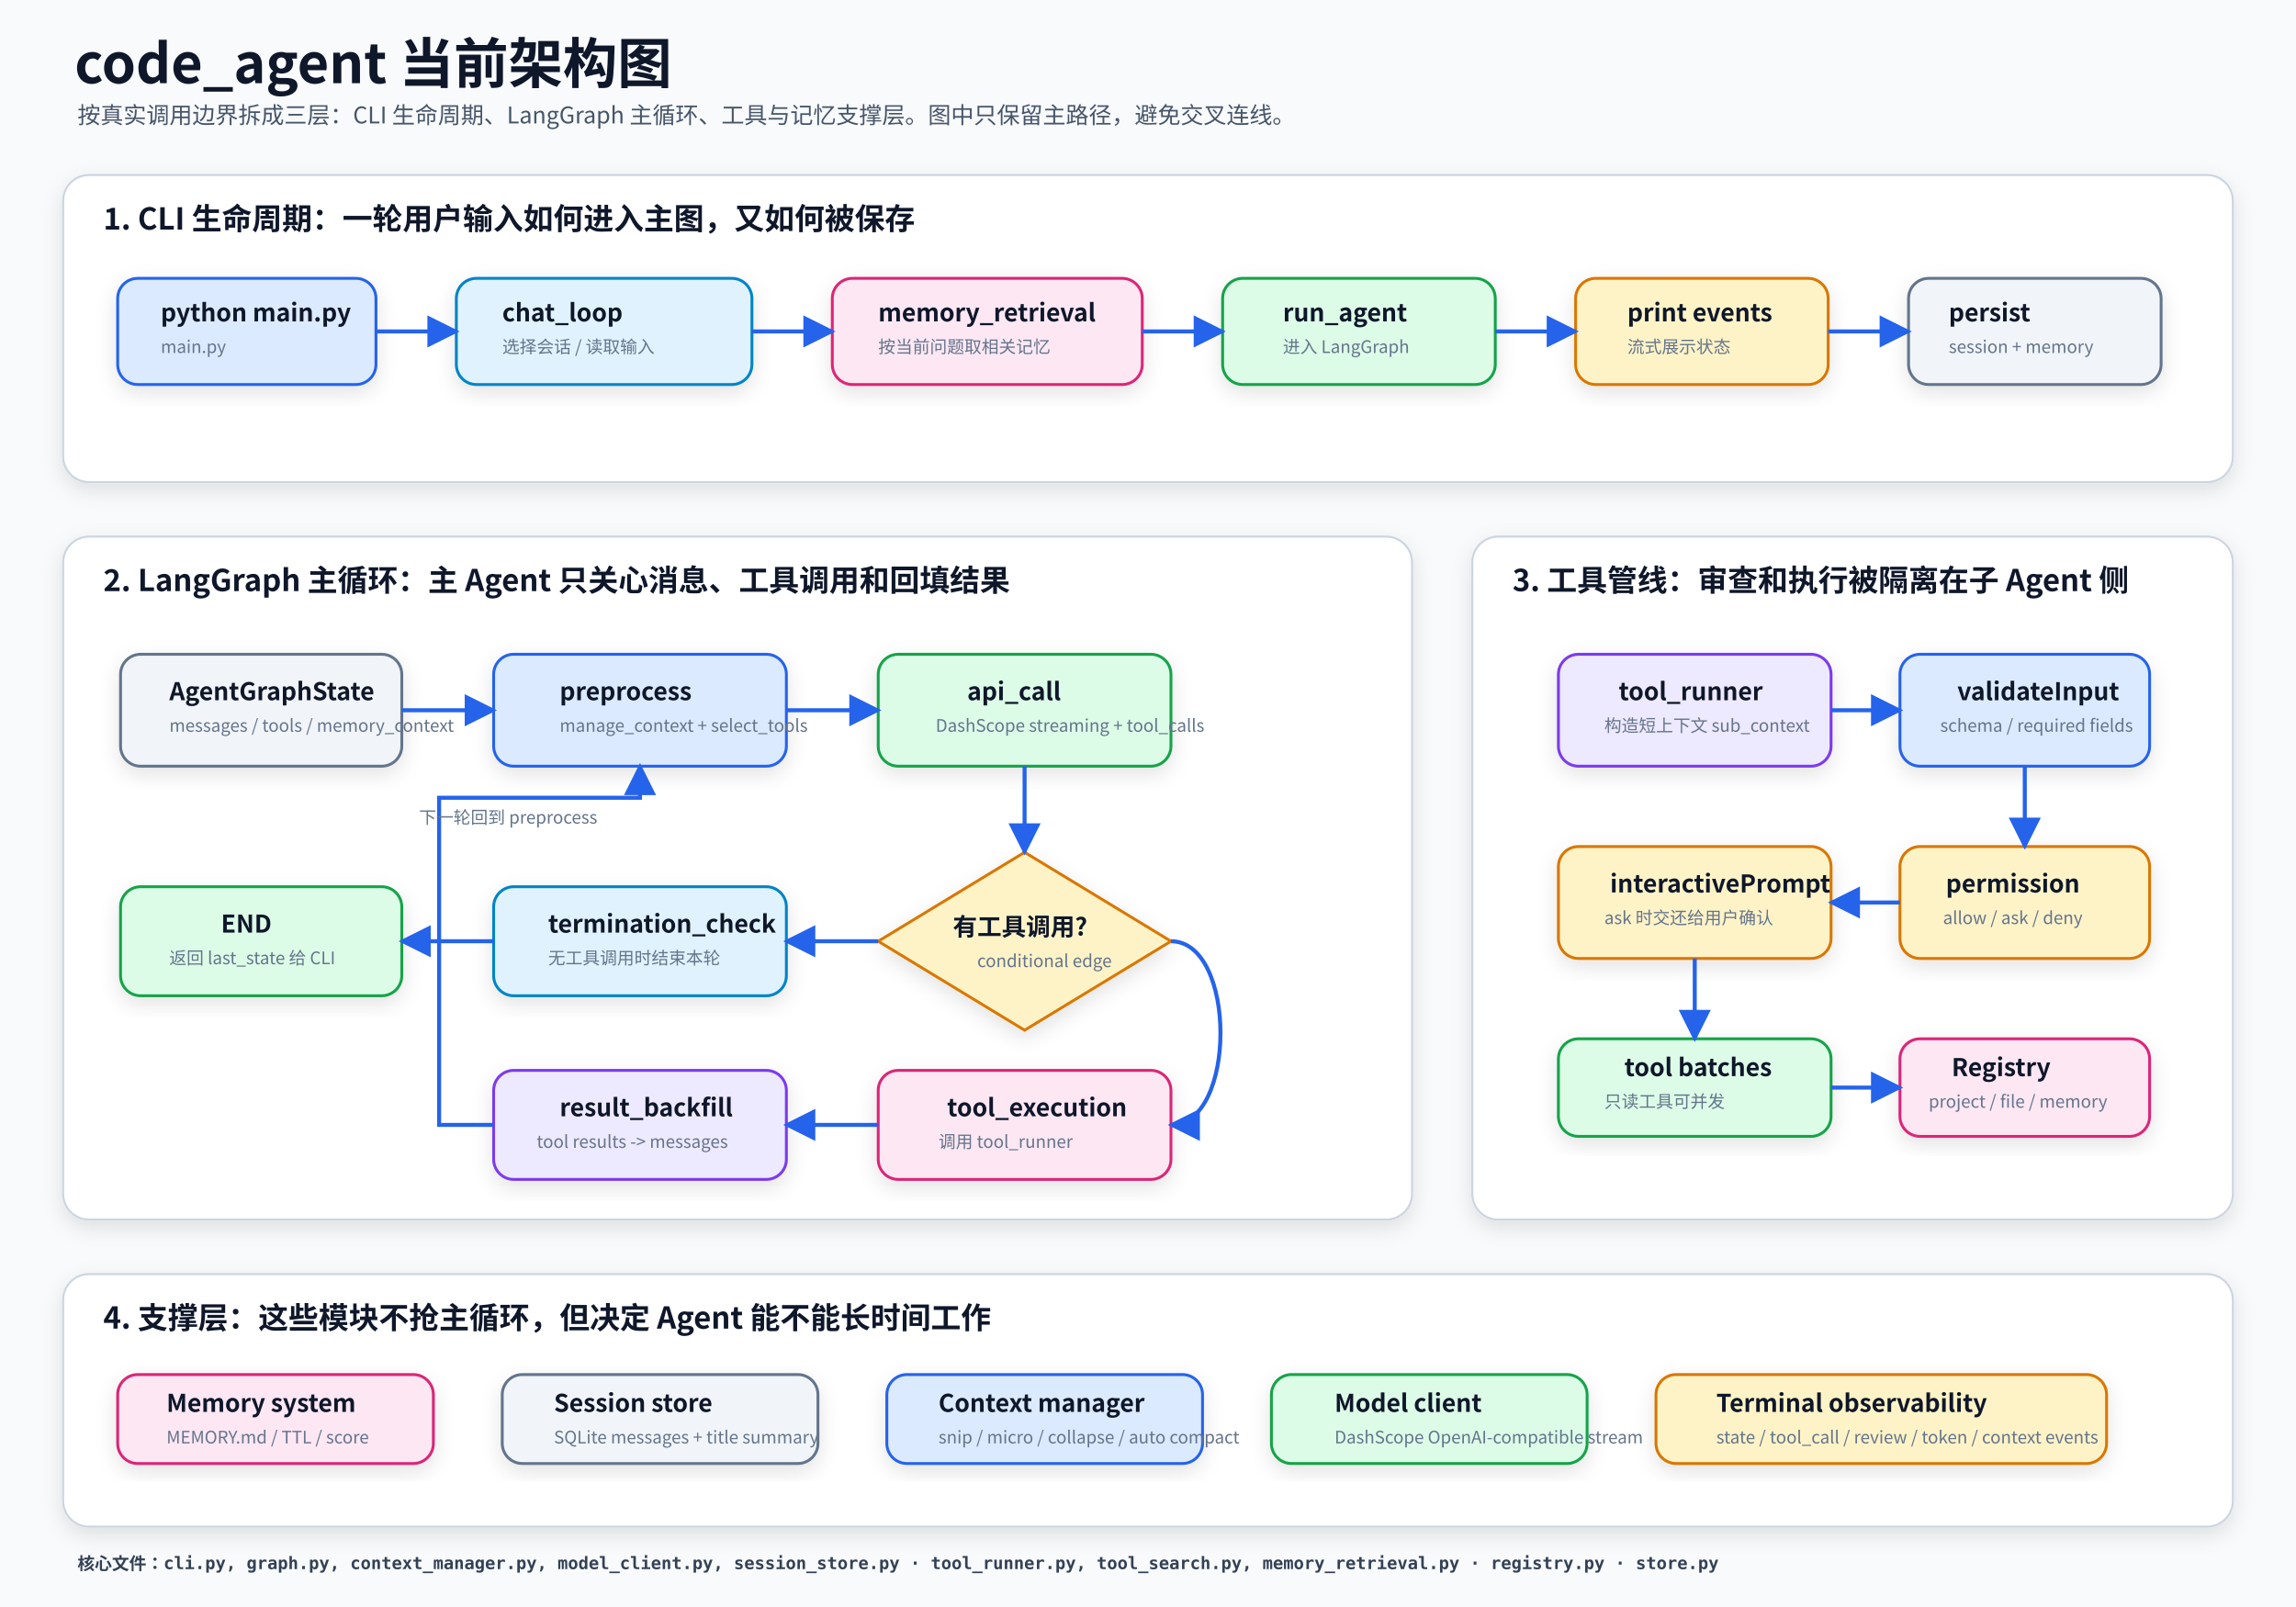
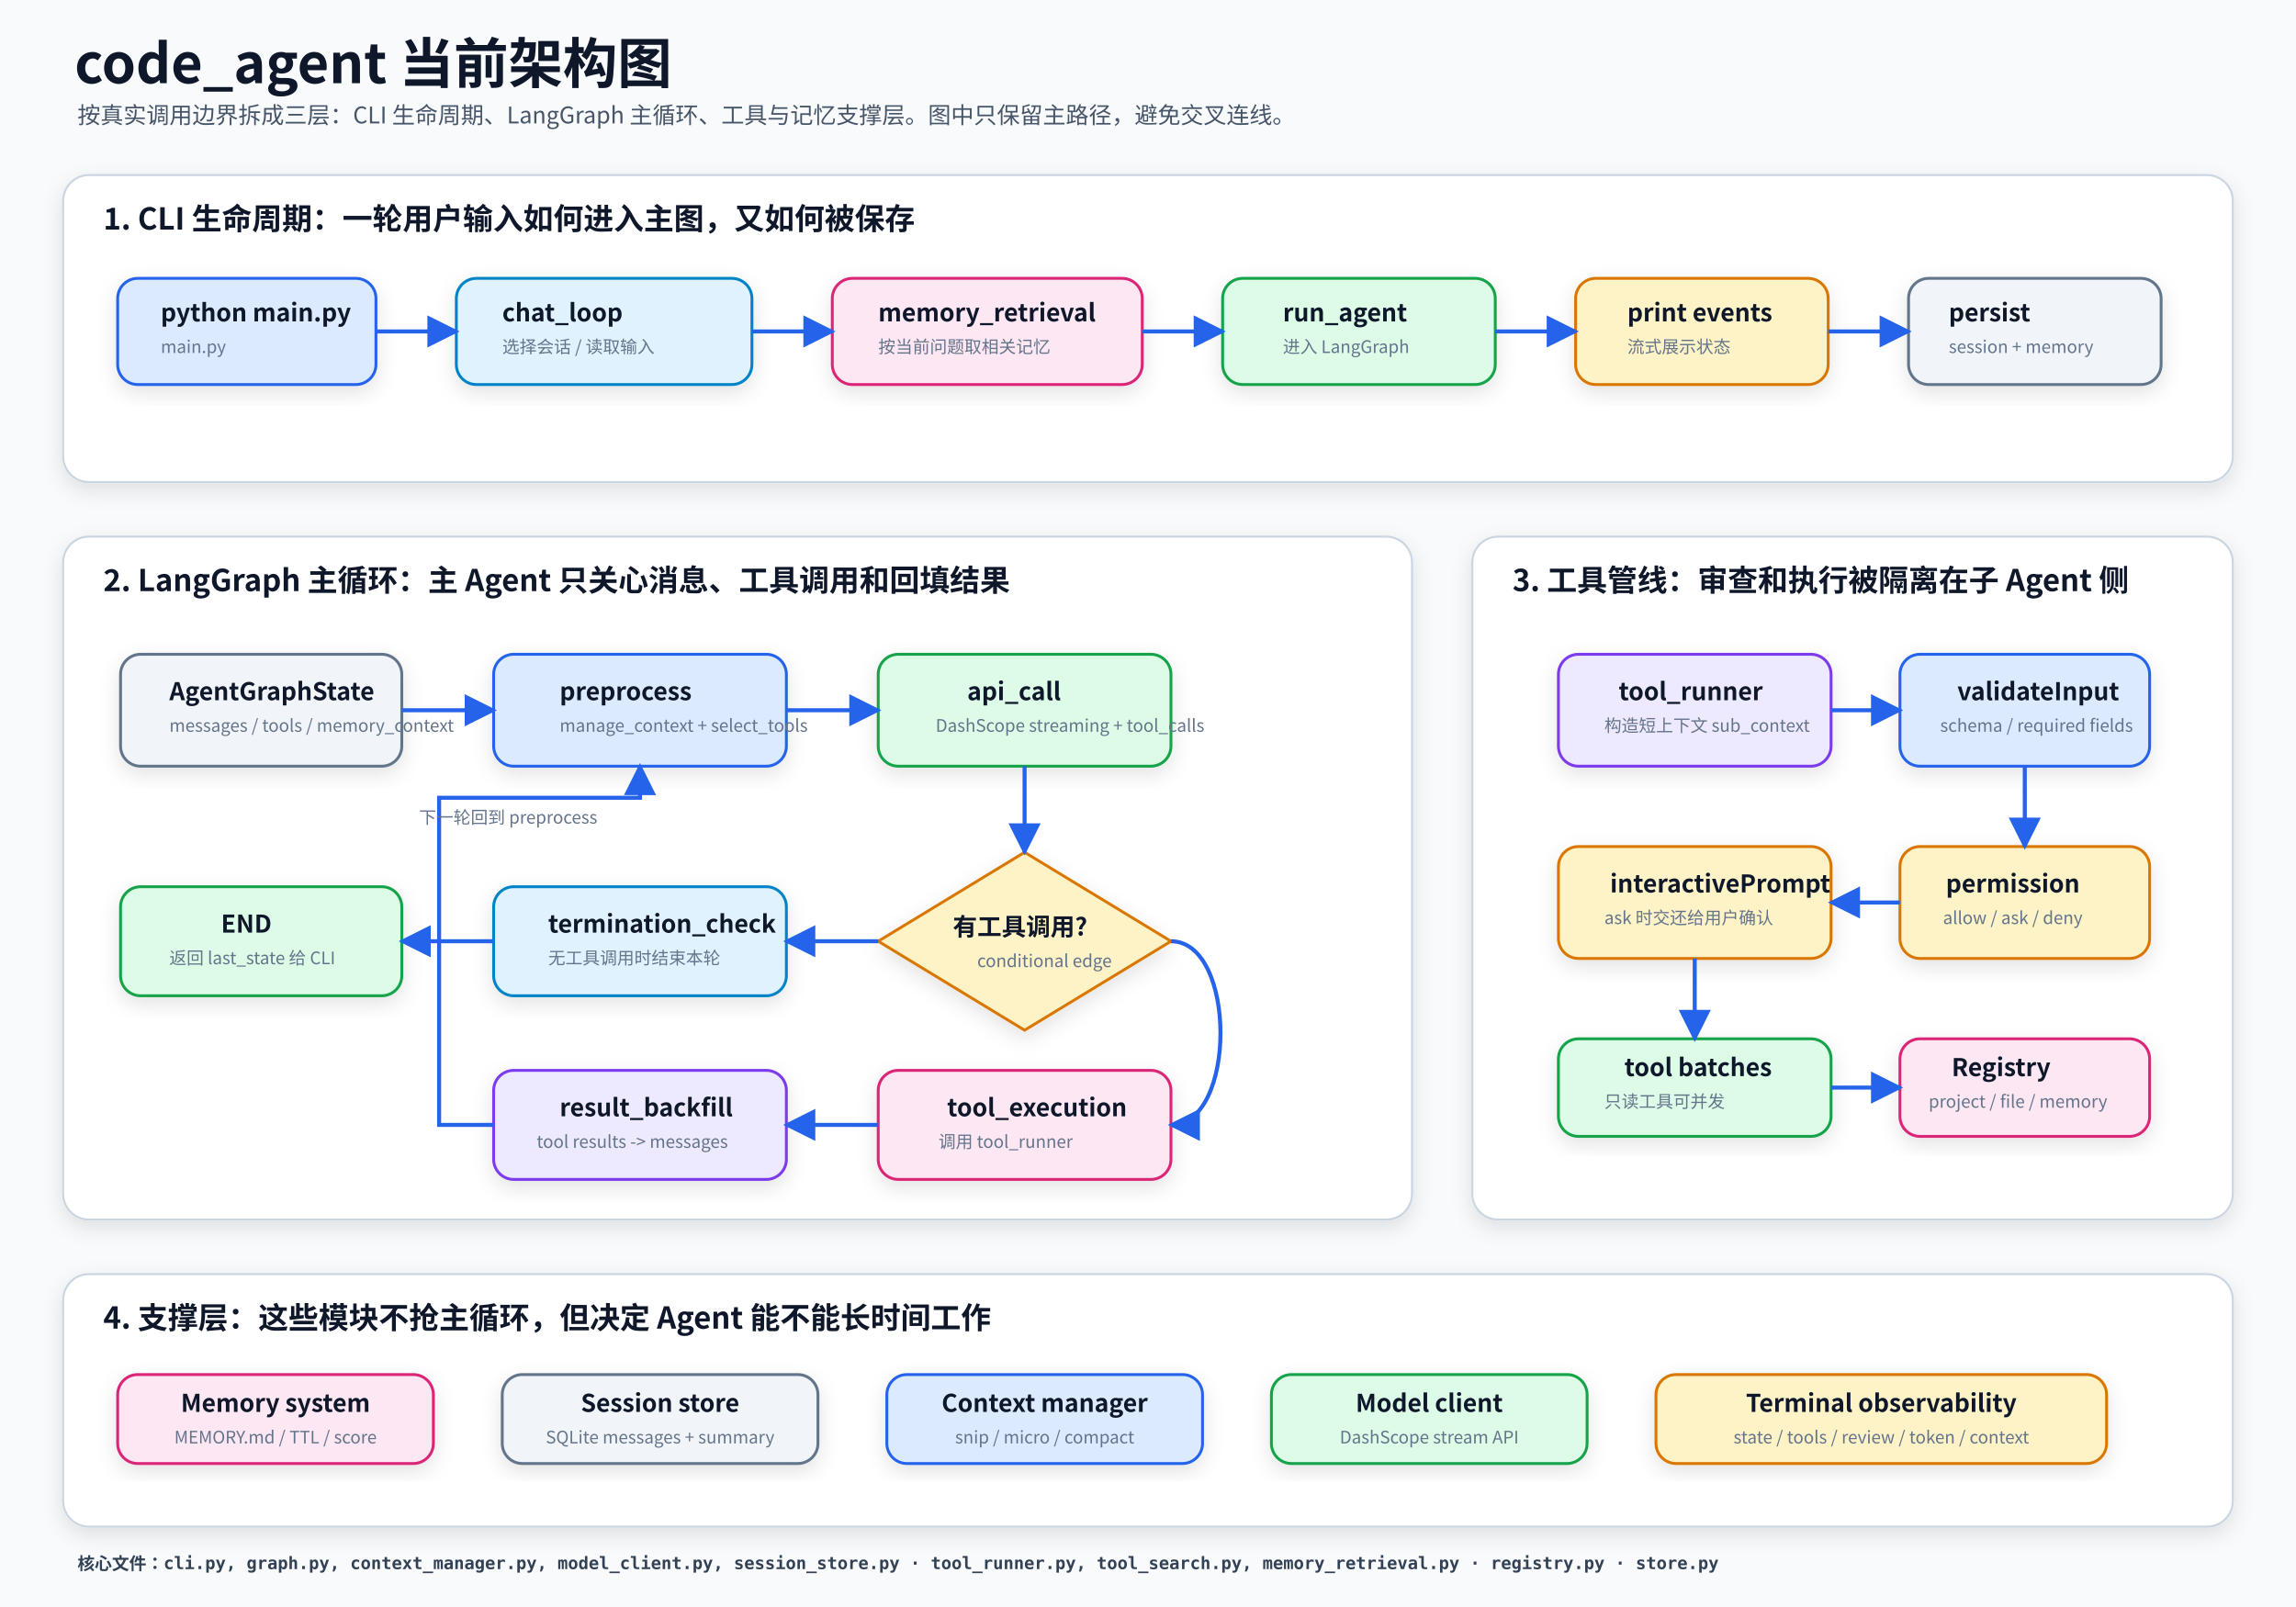
<svg xmlns="http://www.w3.org/2000/svg" width="1600" height="1120" viewBox="0 0 1600 1120" role="img" aria-labelledby="title desc">
  <defs>
    <filter id="shadow" x="-20%" y="-20%" width="140%" height="140%">
      <feDropShadow dx="0" dy="5" stdDeviation="7" flood-color="#0f172a" flood-opacity="0.11" />
    </filter>
    <marker id="arrowBlue" viewBox="0 0 10 10" refX="9" refY="5" markerWidth="8" markerHeight="8" orient="auto">
      <path d="M0 0 L10 5 L0 10 z" fill="#2563eb" />
    </marker>
    <marker id="arrowGreen" viewBox="0 0 10 10" refX="9" refY="5" markerWidth="8" markerHeight="8" orient="auto">
      <path d="M0 0 L10 5 L0 10 z" fill="#16a34a" />
    </marker>
    <style>
      .bg { fill: #f8fafc; }
      .title { font: 800 38px -apple-system, BlinkMacSystemFont, "Segoe UI", "Noto Sans CJK SC", Arial, sans-serif; fill: #0f172a; letter-spacing: 0; }
      .subtitle { font: 520 16px -apple-system, BlinkMacSystemFont, "Segoe UI", "Noto Sans CJK SC", Arial, sans-serif; fill: #475569; letter-spacing: 0; }
      .section { font: 760 21px -apple-system, BlinkMacSystemFont, "Segoe UI", "Noto Sans CJK SC", Arial, sans-serif; fill: #0f172a; letter-spacing: 0; }
      .label { font: 720 17px -apple-system, BlinkMacSystemFont, "Segoe UI", "Noto Sans CJK SC", Arial, sans-serif; fill: #0f172a; letter-spacing: 0; }
      .small { font: 520 13px -apple-system, BlinkMacSystemFont, "Segoe UI", "Noto Sans CJK SC", Arial, sans-serif; fill: #475569; letter-spacing: 0; }
      .tiny { font: 520 12px -apple-system, BlinkMacSystemFont, "Segoe UI", "Noto Sans CJK SC", Arial, sans-serif; fill: #64748b; letter-spacing: 0; }
      .mono { font: 650 12px ui-monospace, SFMono-Regular, Menlo, Consolas, monospace; fill: #334155; letter-spacing: 0; }
+       .center { text-anchor: middle; }
      .panel { fill: #ffffff; stroke: #cbd5e1; stroke-width: 1.4; rx: 18; filter: url(#shadow); }
      .node { stroke-width: 2; rx: 14; filter: url(#shadow); }
      .blue { fill: #dbeafe; stroke: #2563eb; }
      .cyan { fill: #e0f2fe; stroke: #0284c7; }
      .green { fill: #dcfce7; stroke: #16a34a; }
      .amber { fill: #fef3c7; stroke: #d97706; }
      .rose { fill: #fce7f3; stroke: #db2777; }
      .gray { fill: #f1f5f9; stroke: #64748b; }
      .violet { fill: #ede9fe; stroke: #7c3aed; }
      .arrow { fill: none; stroke: #2563eb; stroke-width: 2.8; marker-end: url(#arrowBlue); }
      .arrowGreen { fill: none; stroke: #16a34a; stroke-width: 2.8; marker-end: url(#arrowGreen); }
      .lane { fill: none; stroke: #94a3b8; stroke-width: 2; stroke-dasharray: 7 7; }
    </style>
  </defs>
  <rect class="bg" width="1600" height="1120" />
  <text x="52" y="58" class="title">code_agent 当前架构图</text>
  <text x="54" y="86" class="subtitle">按真实调用边界拆成三层：CLI 生命周期、LangGraph 主循环、工具与记忆支撑层。图中只保留主路径，避免交叉连线。</text>
  <rect x="44" y="122" width="1512" height="214" class="panel" />
  <text x="72" y="160" class="section">1. CLI 生命周期：一轮用户输入如何进入主图，又如何被保存</text>
  <rect x="82" y="194" width="180" height="74" class="node blue" />
  <text x="112" y="224" class="label">python main.py</text>
  <text x="112" y="246" class="tiny">main.py</text>
  <rect x="318" y="194" width="206" height="74" class="node cyan" />
  <text x="350" y="224" class="label">chat_loop</text>
  <text x="350" y="246" class="tiny">选择会话 / 读取输入</text>
  <rect x="580" y="194" width="216" height="74" class="node rose" />
  <text x="612" y="224" class="label">memory_retrieval</text>
  <text x="612" y="246" class="tiny">按当前问题取相关记忆</text>
  <rect x="852" y="194" width="190" height="74" class="node green" />
  <text x="894" y="224" class="label">run_agent</text>
  <text x="894" y="246" class="tiny">进入 LangGraph</text>
  <rect x="1098" y="194" width="176" height="74" class="node amber" />
  <text x="1134" y="224" class="label">print events</text>
  <text x="1134" y="246" class="tiny">流式展示状态</text>
  <rect x="1330" y="194" width="176" height="74" class="node gray" />
  <text x="1358" y="224" class="label">persist</text>
  <text x="1358" y="246" class="tiny">session + memory</text>
  <path class="arrow" d="M262 231 H318" />
  <path class="arrow" d="M524 231 H580" />
  <path class="arrow" d="M796 231 H852" />
  <path class="arrow" d="M1042 231 H1098" />
  <path class="arrow" d="M1274 231 H1330" />
  <rect x="44" y="374" width="940" height="476" class="panel" />
  <text x="72" y="412" class="section">2. LangGraph 主循环：主 Agent 只关心消息、工具调用和回填结果</text>
  <rect x="84" y="456" width="196" height="78" class="node gray" />
  <text x="118" y="488" class="label">AgentGraphState</text>
  <text x="118" y="510" class="tiny">messages / tools / memory_context</text>
  <rect x="344" y="456" width="204" height="78" class="node blue" />
  <text x="390" y="488" class="label">preprocess</text>
  <text x="390" y="510" class="tiny">manage_context + select_tools</text>
  <rect x="612" y="456" width="204" height="78" class="node green" />
  <text x="674" y="488" class="label">api_call</text>
  <text x="652" y="510" class="tiny">DashScope streaming + tool_calls</text>
  <path class="arrow" d="M280 495 H344" />
  <path class="arrow" d="M548 495 H612" />
  <polygon points="714,594 816,656 714,718 612,656" class="node amber" />
  <text x="664" y="652" class="label">有工具调用?</text>
  <text x="681" y="674" class="tiny">conditional edge</text>
  <path class="arrow" d="M714 534 V594" />
  <rect x="344" y="618" width="204" height="76" class="node cyan" />
  <text x="382" y="650" class="label">termination_check</text>
  <text x="382" y="672" class="tiny">无工具调用时结束本轮</text>
  <rect x="84" y="618" width="196" height="76" class="node green" />
  <text x="154" y="650" class="label">END</text>
  <text x="118" y="672" class="tiny">返回 last_state 给 CLI</text>
  <rect x="344" y="746" width="204" height="76" class="node violet" />
  <text x="390" y="778" class="label">result_backfill</text>
  <text x="374" y="800" class="tiny">tool results -&gt; messages</text>
  <rect x="612" y="746" width="204" height="76" class="node rose" />
  <text x="660" y="778" class="label">tool_execution</text>
  <text x="654" y="800" class="tiny">调用 tool_runner</text>
  <path class="arrow" d="M612 656 H548" />
  <path class="arrow" d="M344 656 H280" />
  <path class="arrow" d="M816 656 C862 656 862 784 816 784" />
  <path class="arrow" d="M612 784 H548" />
  <path class="arrow" d="M344 784 H306 V556 H446 V534" />
  <text x="292" y="574" class="tiny">下一轮回到 preprocess</text>
  <rect x="1026" y="374" width="530" height="476" class="panel" />
  <text x="1054" y="412" class="section">3. 工具管线：审查和执行被隔离在子 Agent 侧</text>
  <rect x="1086" y="456" width="190" height="78" class="node violet" />
  <text x="1128" y="488" class="label">tool_runner</text>
  <text x="1118" y="510" class="tiny">构造短上下文 sub_context</text>
  <rect x="1324" y="456" width="174" height="78" class="node blue" />
  <text x="1364" y="488" class="label">validateInput</text>
  <text x="1352" y="510" class="tiny">schema / required fields</text>
  <rect x="1324" y="590" width="174" height="78" class="node amber" />
  <text x="1356" y="622" class="label">permission</text>
  <text x="1354" y="644" class="tiny">allow / ask / deny</text>
  <rect x="1086" y="590" width="190" height="78" class="node amber" />
  <text x="1122" y="622" class="label">interactivePrompt</text>
  <text x="1118" y="644" class="tiny">ask 时交还给用户确认</text>
  <rect x="1086" y="724" width="190" height="68" class="node green" />
  <text x="1132" y="750" class="label">tool batches</text>
  <text x="1118" y="772" class="tiny">只读工具可并发</text>
  <rect x="1324" y="724" width="174" height="68" class="node rose" />
  <text x="1360" y="750" class="label">Registry</text>
  <text x="1344" y="772" class="tiny">project / file / memory</text>
  <path class="arrow" d="M1276 495 H1324" />
  <path class="arrow" d="M1411 534 V590" />
  <path class="arrow" d="M1324 629 H1276" />
  <path class="arrow" d="M1181 668 V724" />
  <path class="arrow" d="M1276 758 H1324" />
  <rect x="44" y="888" width="1512" height="176" class="panel" />
  <text x="72" y="926" class="section">4. 支撑层：这些模块不抢主循环，但决定 Agent 能不能长时间工作</text>
  <rect x="82" y="958" width="220" height="62" class="node rose" />
-   <text x="116" y="984" class="label">Memory system</text>
-   <text x="116" y="1006" class="tiny">MEMORY.md / TTL / score</text>
+   <text x="192" y="984" class="label center">Memory system</text>
+   <text x="192" y="1006" class="tiny center">MEMORY.md / TTL / score</text>
  <rect x="350" y="958" width="220" height="62" class="node gray" />
-   <text x="386" y="984" class="label">Session store</text>
-   <text x="386" y="1006" class="tiny">SQLite messages + title summary</text>
+   <text x="460" y="984" class="label center">Session store</text>
+   <text x="460" y="1006" class="tiny center">SQLite messages + summary</text>
  <rect x="618" y="958" width="220" height="62" class="node blue" />
-   <text x="654" y="984" class="label">Context manager</text>
-   <text x="654" y="1006" class="tiny">snip / micro / collapse / auto compact</text>
+   <text x="728" y="984" class="label center">Context manager</text>
+   <text x="728" y="1006" class="tiny center">snip / micro / compact</text>
  <rect x="886" y="958" width="220" height="62" class="node green" />
-   <text x="930" y="984" class="label">Model client</text>
-   <text x="930" y="1006" class="tiny">DashScope OpenAI-compatible stream</text>
+   <text x="996" y="984" class="label center">Model client</text>
+   <text x="996" y="1006" class="tiny center">DashScope stream API</text>
  <rect x="1154" y="958" width="314" height="62" class="node amber" />
-   <text x="1196" y="984" class="label">Terminal observability</text>
-   <text x="1196" y="1006" class="tiny">state / tool_call / review / token / context events</text>
+   <text x="1311" y="984" class="label center">Terminal observability</text>
+   <text x="1311" y="1006" class="tiny center">state / tools / review / token / context</text>
  <text x="54" y="1094" class="mono">核心文件：cli.py, graph.py, context_manager.py, model_client.py, session_store.py · tool_runner.py, tool_search.py, memory_retrieval.py · registry.py · store.py</text>
</svg>
